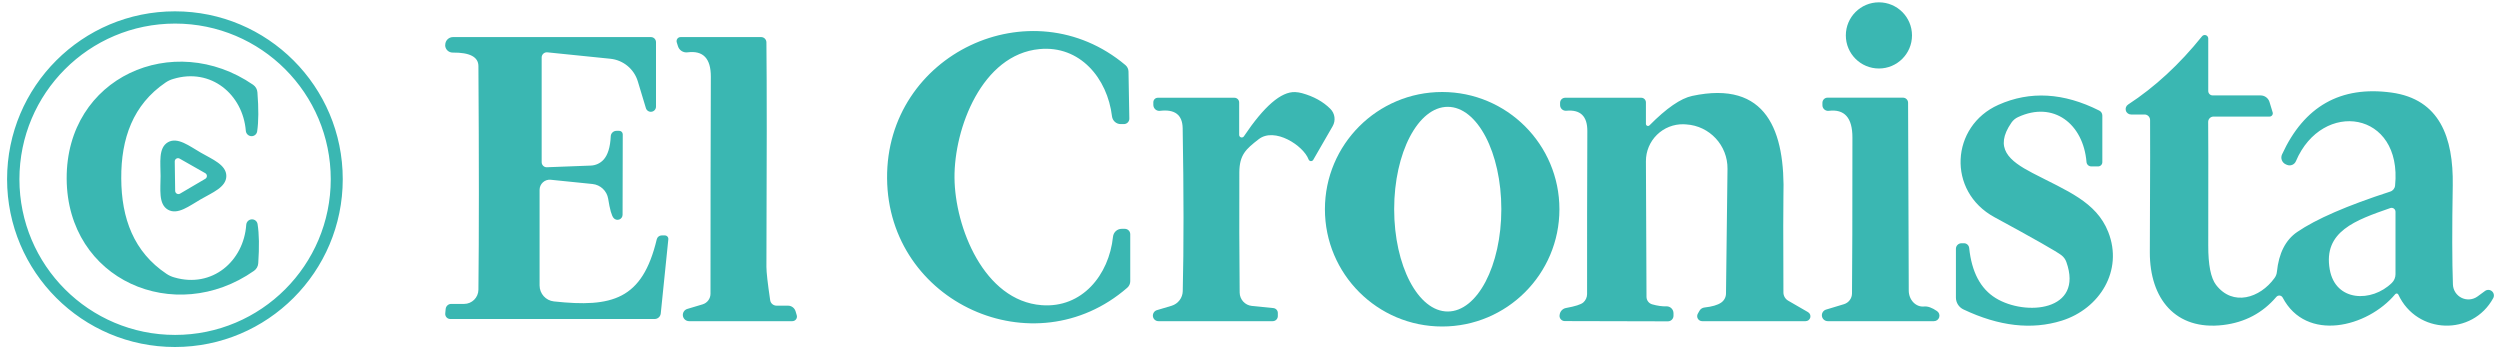
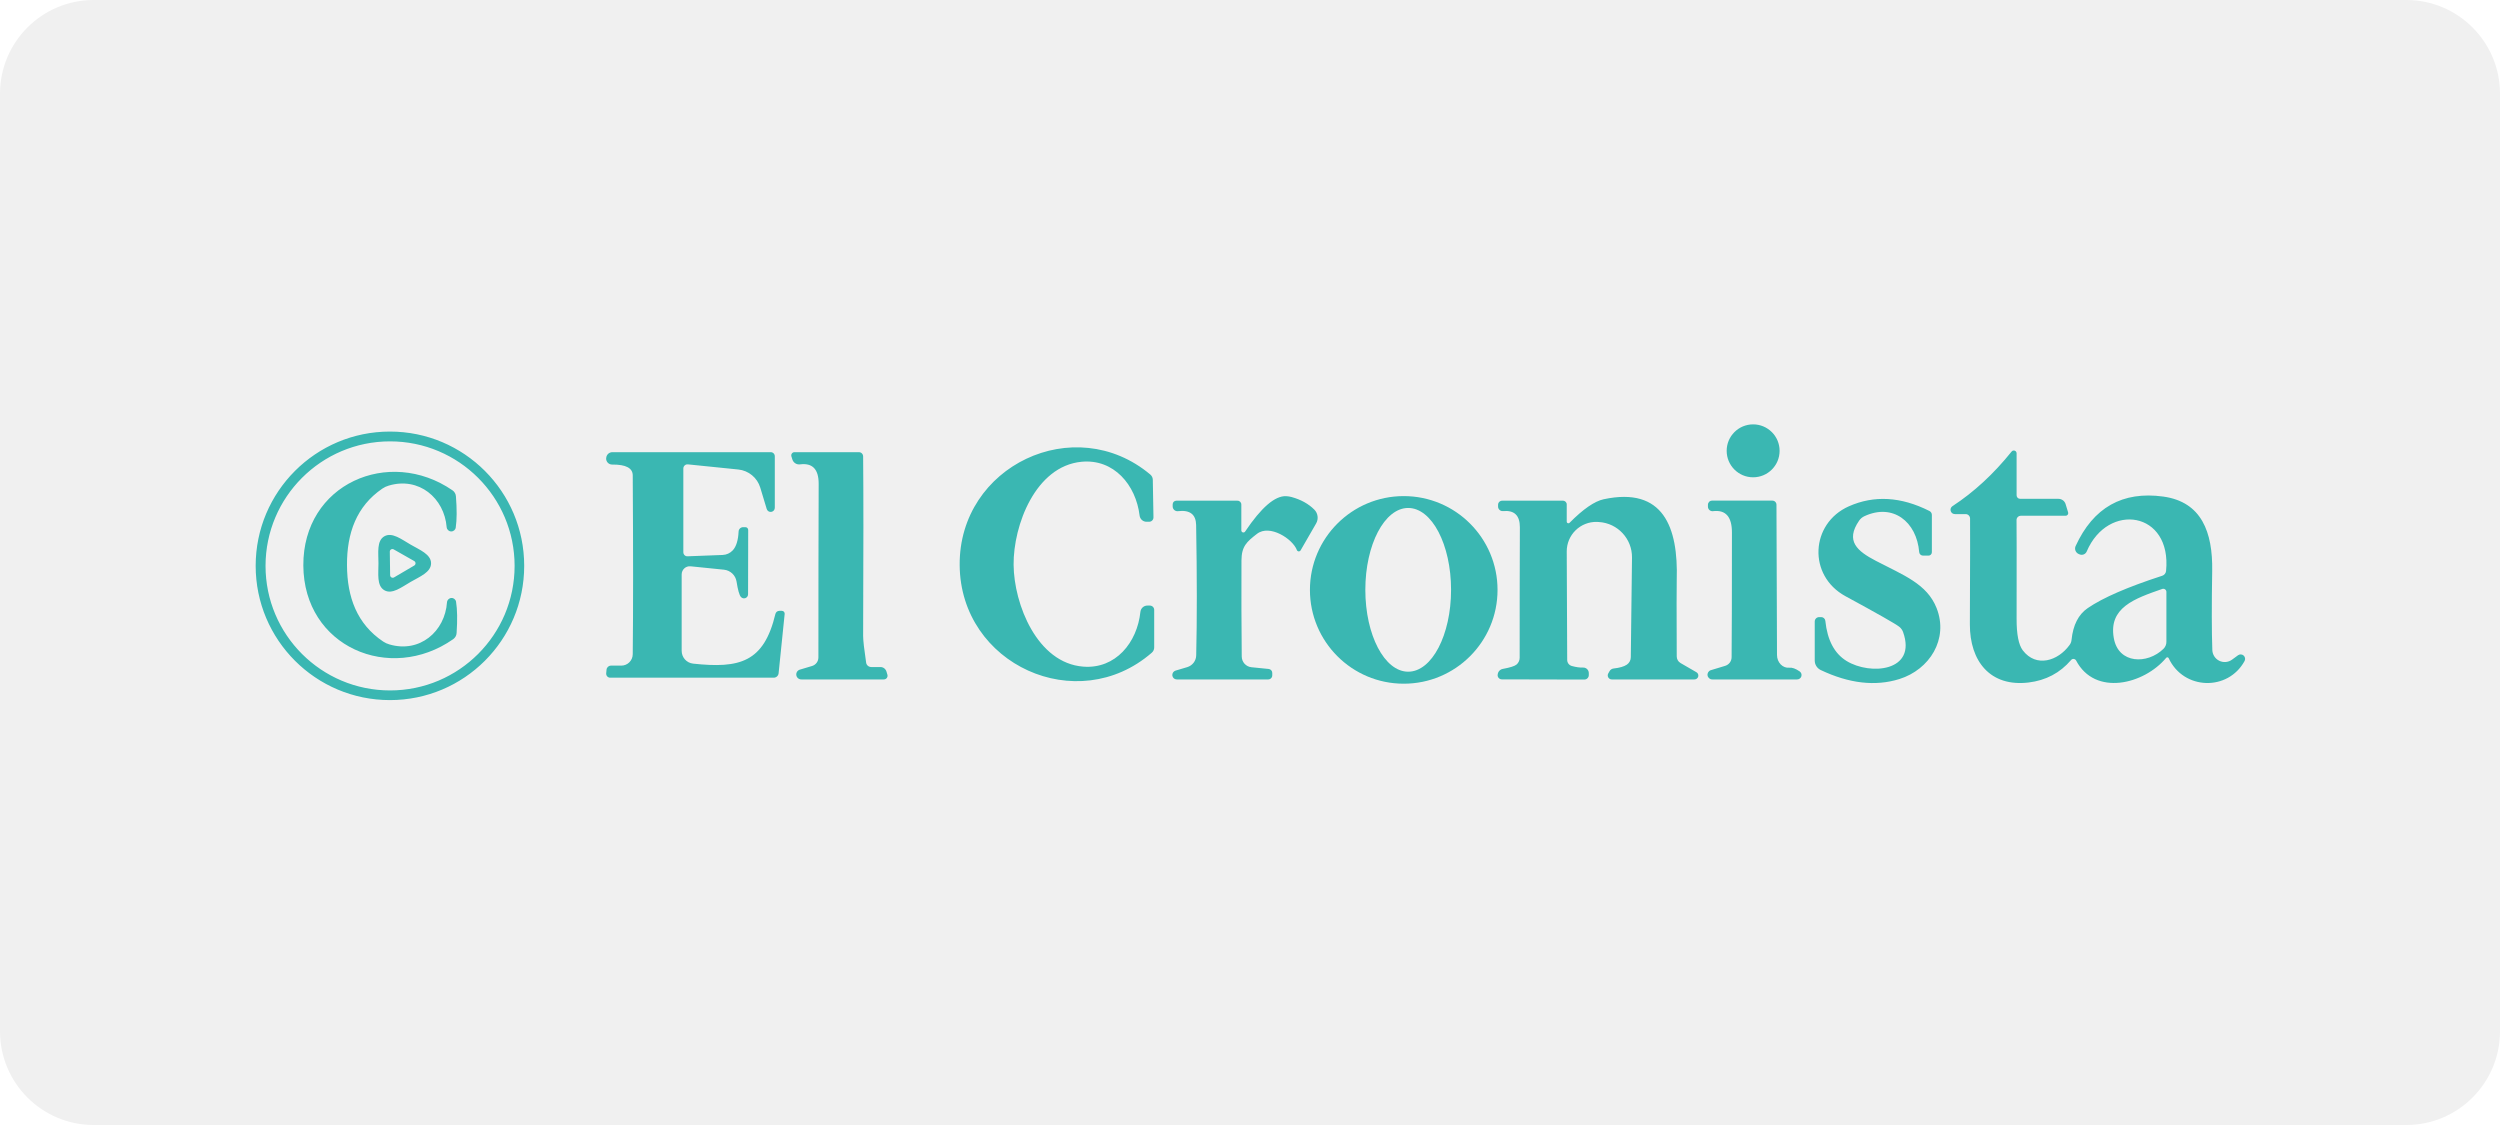
- <svg xmlns="http://www.w3.org/2000/svg" viewBox="0 0 300 42">
-   <circle fill="#3ab7b2" cx="225.47" cy="4.25" r="3.97">
+ <svg xmlns="http://www.w3.org/2000/svg" viewBox="0 0 160 72">
+   <rect width="160" height="72" rx="6" fill="#f0f0f0" />
+   <svg x="16" y="12" width="128" height="48" viewBox="0 0 300 42">
+     <circle fill="#3ab7b2" cx="225.47" cy="4.25" r="3.97">
    </circle>
-   <path fill="#3ab7b2" d="M41.13 21.5a20.14 20.14 0 0 1-20.14 20.14A20.14 20.14 0 0 1 .85 21.5 20.14 20.14 0 0 1 20.99 1.36 20.14 20.14 0 0 1 41.13 21.5m-1.44.01A18.68 18.68 0 0 0 21.01 2.83 18.68 18.68 0 0 0 2.33 21.51a18.68 18.68 0 0 0 18.68 18.68 18.68 18.68 0 0 0 18.68-18.68m74.85-.17c.05 5.92 3.53 14.75 10.45 15.28 4.85.38 8.09-3.61 8.57-8.21a1.06 1.04-86.9 0 1 1.04-.95h.38a.65.65 0 0 1 .65.65v5.64a1.05 1.02-20.9 0 1-.36.78c-11.18 9.72-28.7 1.79-28.82-13.12-.13-14.92 17.26-23.13 28.6-13.6a1.05 1.02 19.9 0 1 .37.78l.1 5.64a.65.65 0 0 1-.64.66h-.38a1.06 1.04 86 0 1-1.06-.93c-.55-4.59-3.86-8.53-8.7-8.07-6.92.65-10.25 9.53-10.2 15.45m158.62 14.29q-2.48 2.9-6.37 3.37c-5.75.69-8.83-3.18-8.81-8.74q.06-14.82.03-15.87a.67.66 89.1 0 0-.66-.65h-1.61a.65.65 0 0 1-.36-1.2q4.82-3.15 8.86-8.18a.42.42 0 0 1 .75.26v6.3a.53.53 0 0 0 .53.53h5.75a1.12 1.11-8.4 0 1 1.07.79l.38 1.25a.39.39 0 0 1-.38.5h-6.72a.64.64 0 0 0-.64.66q.03.78.01 14.8-.01 3.49.93 4.73c2.01 2.63 5.28 1.59 7.01-.8a1.51 1.48 66.8 0 0 .3-.77q.34-3.34 2.43-4.77 3.4-2.33 11.17-4.85a.84.83-6.4 0 0 .58-.72c.9-8.97-8.74-10.37-11.9-2.93a.82.82 0 0 1-1.08.44l-.12-.05a.9.89 23.8 0 1-.47-1.19q3.98-8.69 13.15-7.43c5.76.8 7.43 5.35 7.34 11.14q-.13 7.77.02 11.89a1.86 1.86 0 0 0 2.96 1.43l.9-.66a.67.67 0 0 1 .98.86c-2.49 4.57-9.16 4.38-11.39-.42a.22.22 0 0 0-.37-.05c-3.36 4.01-10.68 5.79-13.51.41a.46.46 0 0 0-.76-.08m13.67-10.66c-4.16 1.45-8.07 2.8-7.26 7.37.69 3.9 5.05 3.96 7.45 1.61a1.46 1.45-22.4 0 0 .44-1.04v-7.5a.47.47 0 0 0-.63-.44M78.56 38.28H54.03a.61.6-87 0 1-.6-.67l.05-.54a.67.66-87.1 0 1 .66-.6h1.55a1.72 1.72 0 0 0 1.72-1.7q.11-9.78 0-26.84-.01-1.65-3.08-1.62a.9.89 0 0 1-.91-.9l.01-.04a.93.93 0 0 1 .93-.92h23.75a.61.61 0 0 1 .61.61v7.71a.62.62 0 0 1-1.22.18l-.96-3.18a3.85 3.85 0 0 0-3.3-2.72l-7.56-.77a.62.62 0 0 0-.68.62v12.56a.61.6 89.1 0 0 .62.61l5.27-.2a2.19 2.18-69.5 0 0 1.53-.7q.78-.85.87-2.82a.69.68 1.3 0 1 .69-.65h.33a.42.42 0 0 1 .42.42l-.02 9.64a.61.61 0 0 1-1.07.41q-.36-.4-.66-2.32a2.13 2.12-1.6 0 0-1.88-1.77l-5.02-.51a1.22 1.21-87.2 0 0-1.33 1.21v11.47a1.93 1.92-87 0 0 1.72 1.92c6.99.75 10.61-.2 12.34-7.45a.61.61 0 0 1 .59-.47h.38a.42.42 0 0 1 .42.46l-.91 8.91a.74.73-87 0 1-.73.66m13.41-33.2q.08 7.85 0 26.94 0 .97.45 4a.78.76-3.8 0 0 .77.66h1.38a.95.94 81.7 0 1 .9.68l.14.47a.55.55 0 0 1-.53.71H82.7a.75.75 0 0 1-.22-1.47l1.84-.55a1.33 1.33 0 0 0 .94-1.27q0-15.17.04-26.05.01-3.28-2.79-2.92a1.06 1.06 0 0 1-1.16-.75l-.14-.45a.49.48 81.5 0 1 .46-.63h9.67a.64.63 89.5 0 1 .63.63">
+     <path fill="#3ab7b2" d="M41.13 21.5a20.14 20.14 0 0 1-20.14 20.14A20.14 20.14 0 0 1 .85 21.5 20.14 20.14 0 0 1 20.99 1.36 20.14 20.14 0 0 1 41.13 21.5m-1.44.01A18.68 18.68 0 0 0 21.01 2.83 18.68 18.68 0 0 0 2.33 21.51a18.68 18.68 0 0 0 18.68 18.68 18.68 18.68 0 0 0 18.68-18.68m74.85-.17c.05 5.92 3.53 14.75 10.45 15.28 4.85.38 8.09-3.61 8.57-8.21a1.06 1.04-86.9 0 1 1.04-.95h.38a.65.65 0 0 1 .65.65v5.64a1.05 1.02-20.9 0 1-.36.78c-11.18 9.72-28.7 1.79-28.82-13.12-.13-14.92 17.26-23.13 28.6-13.6a1.05 1.02 19.9 0 1 .37.78l.1 5.64a.65.65 0 0 1-.64.66h-.38a1.06 1.04 86 0 1-1.06-.93c-.55-4.59-3.86-8.53-8.7-8.07-6.92.65-10.25 9.53-10.2 15.45m158.62 14.29q-2.48 2.9-6.37 3.37c-5.75.69-8.83-3.18-8.81-8.74q.06-14.82.03-15.87a.67.66 89.1 0 0-.66-.65h-1.61a.65.65 0 0 1-.36-1.2q4.82-3.15 8.86-8.18a.42.42 0 0 1 .75.26v6.3a.53.53 0 0 0 .53.53h5.75a1.12 1.11-8.4 0 1 1.07.79l.38 1.25a.39.39 0 0 1-.38.5h-6.72a.64.64 0 0 0-.64.66q.03.78.01 14.8-.01 3.49.93 4.73c2.01 2.63 5.28 1.59 7.01-.8a1.51 1.48 66.8 0 0 .3-.77q.34-3.34 2.43-4.77 3.4-2.33 11.17-4.85a.84.83-6.4 0 0 .58-.72c.9-8.97-8.74-10.37-11.9-2.93a.82.82 0 0 1-1.08.44l-.12-.05a.9.89 23.8 0 1-.47-1.19q3.98-8.69 13.15-7.43c5.76.8 7.43 5.35 7.34 11.14q-.13 7.77.02 11.89a1.86 1.86 0 0 0 2.96 1.43l.9-.66a.67.67 0 0 1 .98.86c-2.49 4.57-9.16 4.38-11.39-.42a.22.22 0 0 0-.37-.05c-3.36 4.01-10.68 5.79-13.51.41a.46.46 0 0 0-.76-.08m13.67-10.66c-4.16 1.45-8.07 2.8-7.26 7.37.69 3.9 5.05 3.96 7.45 1.61a1.46 1.45-22.4 0 0 .44-1.04v-7.5a.47.47 0 0 0-.63-.44M78.56 38.28H54.03a.61.6-87 0 1-.6-.67l.05-.54a.67.66-87.1 0 1 .66-.6h1.55a1.72 1.72 0 0 0 1.72-1.7q.11-9.78 0-26.84-.01-1.65-3.08-1.62a.9.89 0 0 1-.91-.9l.01-.04a.93.93 0 0 1 .93-.92h23.75a.61.61 0 0 1 .61.61v7.71a.62.62 0 0 1-1.22.18l-.96-3.18a3.85 3.85 0 0 0-3.3-2.72l-7.56-.77a.62.62 0 0 0-.68.62v12.56a.61.6 89.1 0 0 .62.61l5.27-.2a2.19 2.18-69.5 0 0 1.53-.7q.78-.85.87-2.82a.69.68 1.3 0 1 .69-.65h.33a.42.42 0 0 1 .42.42l-.02 9.64a.61.61 0 0 1-1.07.41q-.36-.4-.66-2.32a2.13 2.12-1.6 0 0-1.88-1.77l-5.02-.51a1.22 1.21-87.2 0 0-1.33 1.21v11.47a1.93 1.92-87 0 0 1.72 1.92c6.99.75 10.61-.2 12.34-7.45a.61.61 0 0 1 .59-.47h.38a.42.42 0 0 1 .42.46l-.91 8.91a.74.73-87 0 1-.73.66m13.41-33.2q.08 7.85 0 26.94 0 .97.45 4a.78.76-3.8 0 0 .77.66h1.38a.95.94 81.7 0 1 .9.68l.14.47a.55.55 0 0 1-.53.71H82.7a.75.75 0 0 1-.22-1.47l1.84-.55a1.33 1.33 0 0 0 .94-1.27q0-15.17.04-26.05.01-3.28-2.79-2.92a1.06 1.06 0 0 1-1.16-.75l-.14-.45a.49.48 81.5 0 1 .46-.63h9.67a.64.63 89.5 0 1 .63.63">
    </path>
-   <path fill="#3ab7b2" d="M14.55 21.41c.02 4.81 1.51 8.83 5.43 11.45a3.22 3.12-19.4 0 0 .94.43c4.53 1.33 8.33-1.94 8.63-6.33a.69.68-47.5 0 1 1.36-.06q.28 1.74.08 4.68a1.21 1.19-16.3 0 1-.51.92C20.99 39.15 8.06 33.65 8 21.44S20.82 3.61 30.37 10.17a1.21 1.19 15.7 0 1 .52.91q.23 2.94-.03 4.68a.69.68 46.9 0 1-1.36-.05c-.35-4.38-4.18-7.61-8.7-6.24a3.22 3.12 18.9 0 0-.94.44c-3.89 2.65-5.34 6.69-5.31 11.5M148.7 16.2a.31.31 0 0 0 .56.17q3.64-5.43 6.16-5.32a3.87 3.64-34.2 0 1 .82.13q2.1.58 3.4 1.88a1.72 1.72 0 0 1 .28 2.08l-2.33 4.04a.31.31 0 0 1-.56-.05c-.62-1.66-4.07-3.91-5.98-2.43-1.54 1.19-2.32 1.87-2.33 4q-.03 7.18.04 14.41a1.63 1.62-87.6 0 0 1.46 1.6l2.59.26a.6.59 3.3 0 1 .53.59v.37a.61.61 0 0 1-.61.61h-13.72a.68.67-53.3 0 1-.19-1.32l1.78-.53a1.89 1.87-8 0 0 1.33-1.75q.19-7.98-.01-19.57-.05-2.39-2.72-2.07a.72.71 86.5 0 1-.8-.71v-.32a.54.54 0 0 1 .54-.54h9.19a.57.57 0 0 1 .57.57z">
+     <path fill="#3ab7b2" d="M14.55 21.41c.02 4.81 1.51 8.83 5.43 11.45a3.22 3.12-19.4 0 0 .94.43c4.53 1.33 8.33-1.94 8.63-6.33a.69.68-47.5 0 1 1.36-.06q.28 1.74.08 4.68a1.21 1.19-16.3 0 1-.51.92C20.99 39.15 8.06 33.65 8 21.44S20.82 3.61 30.37 10.17a1.21 1.19 15.7 0 1 .52.91q.23 2.94-.03 4.68a.69.68 46.9 0 1-1.36-.05c-.35-4.38-4.18-7.61-8.7-6.24a3.22 3.12 18.9 0 0-.94.44c-3.89 2.65-5.34 6.69-5.31 11.5M148.7 16.2a.31.31 0 0 0 .56.17q3.64-5.43 6.16-5.32a3.87 3.64-34.2 0 1 .82.13q2.1.58 3.4 1.88a1.72 1.72 0 0 1 .28 2.08l-2.33 4.04a.31.31 0 0 1-.56-.05c-.62-1.66-4.07-3.91-5.98-2.43-1.54 1.19-2.32 1.87-2.33 4q-.03 7.18.04 14.41a1.63 1.62-87.6 0 0 1.46 1.6l2.59.26a.6.59 3.3 0 1 .53.59v.37a.61.61 0 0 1-.61.61h-13.72a.68.67-53.3 0 1-.19-1.32l1.78-.53a1.89 1.87-8 0 0 1.33-1.75q.19-7.98-.01-19.57-.05-2.39-2.72-2.07a.72.71 86.5 0 1-.8-.71v-.32a.54.54 0 0 1 .54-.54h9.19a.57.57 0 0 1 .57.57z">
    </path>
-   <path fill="#3ab7b2" d="M187.13 25.11a14.07 14.07 0 0 1-14.07 14.07 14.07 14.07 0 0 1-14.07-14.07 14.07 14.07 0 0 1 14.07-14.07 14.07 14.07 0 0 1 14.07 14.07m-13.4-12.29a12.28 6.43-90 0 0-6.43 12.28 12.28 6.43-90 0 0 6.43 12.28 12.28 6.43-90 0 0 6.43-12.28 12.28 6.43-90 0 0-6.43-12.28">
+     <path fill="#3ab7b2" d="M187.13 25.11a14.07 14.07 0 0 1-14.07 14.07 14.07 14.07 0 0 1-14.07-14.07 14.07 14.07 0 0 1 14.07-14.07 14.07 14.07 0 0 1 14.07 14.07m-13.4-12.29a12.28 6.43-90 0 0-6.43 12.28 12.28 6.43-90 0 0 6.43 12.28 12.28 6.43-90 0 0 6.43-12.28 12.28 6.43-90 0 0-6.43-12.28">
    </path>
-   <path fill="#3ab7b2" d="M197.94 15.04q3.06-3.09 5.12-3.53c8.95-1.91 11.19 4.21 10.95 12.07q-.04 1.34 0 11.51a1.14 1.14 0 0 0 .57.99l2.37 1.37a.58.58 0 0 1-.29 1.09h-12.4a.6.6 0 0 1-.52-.9l.2-.35a.78.78 0 0 1 .6-.39q1.36-.15 1.99-.58a1.35 1.32-17.4 0 0 .59-1.1l.18-14.96a5.28 5.28 0 0 0-4.95-5.33l-.32-.02a4.42 4.42 0 0 0-4.52 4.44l.07 16.27a.94.93-82.2 0 0 .68.9q.96.27 1.71.24a.83.82 89 0 1 .85.83v.3a.67.67 0 0 1-.67.67l-12.38-.03a.63.62 4 0 1-.62-.71l.01-.06a.94.93 88.8 0 1 .76-.8q1.65-.3 2.07-.66a1.34 1.34 0 0 0 .46-1.01q-.01-9.58.03-19.57.01-2.67-2.52-2.43a.69.68-2.7 0 1-.75-.68v-.27a.61.61 0 0 1 .61-.61h9.13a.56.56 0 0 1 .56.56v2.57a.25.25 0 0 0 .43.18m38.36 14.71q.45 4.34 3.18 6.02c3.56 2.19 10.6 1.59 8.48-4.34a1.77 1.76-80.9 0 0-.56-.78q-.83-.66-8.07-4.59c-5.72-3.11-5.25-10.93.48-13.48q5.69-2.54 12.1.69a.66.66 0 0 1 .37.59v5.6a.51.51 0 0 1-.51.51h-.81a.58.57-2.1 0 1-.58-.53c-.38-4.57-3.95-7.37-8.21-5.39a1.97 1.9-84 0 0-.8.67c-2.11 3.06-.29 4.57 2.53 6.04 4.1 2.14 7.65 3.43 9.09 7.08 1.83 4.65-1.05 9.22-5.58 10.64q-5.4 1.69-11.8-1.35a1.58 1.57 12.9 0 1-.9-1.42v-5.86a.67.66 0 0 1 .67-.66h.3a.63.62 86.9 0 1 .62.56M219.45 13.3a.68.68 0 0 1-.76-.68v-.28a.62.61-90 0 1 .61-.62h9.06a.61.61 0 0 1 .61.61q.01.62.08 22.54a1.9 1.67 87.4 0 0 1.84 1.91q.65-.07 1.55.55a.66.66 0 0 1-.37 1.21h-12.73a.71.71 0 0 1-.21-1.39l2.15-.65a1.36 1.35-8.2 0 0 .96-1.28q.05-4.73.05-18.73 0-3.54-2.84-3.19M24.1 18.32c1.36.79 3.06 1.45 3.06 2.8s-1.7 2-3.06 2.79c-1.36.78-2.78 1.93-3.95 1.25-1.16-.67-.88-2.47-.88-4.04 0-1.58-.29-3.37.88-4.05 1.17-.67 2.59.47 3.95 1.25m-3.08 4.59a.39.39 0 0 0 .58.33l3.03-1.78a.39.39 0 0 0 0-.68l-3.08-1.75a.39.39 0 0 0-.58.34z">
+     <path fill="#3ab7b2" d="M197.94 15.04q3.06-3.09 5.12-3.53c8.95-1.91 11.19 4.21 10.95 12.07q-.04 1.34 0 11.51a1.14 1.14 0 0 0 .57.99l2.37 1.37a.58.58 0 0 1-.29 1.09h-12.4a.6.6 0 0 1-.52-.9l.2-.35a.78.78 0 0 1 .6-.39q1.36-.15 1.99-.58a1.35 1.32-17.4 0 0 .59-1.1l.18-14.96a5.28 5.28 0 0 0-4.95-5.33l-.32-.02a4.42 4.42 0 0 0-4.52 4.44l.07 16.27a.94.93-82.2 0 0 .68.9q.96.27 1.71.24a.83.82 89 0 1 .85.83v.3a.67.67 0 0 1-.67.67l-12.38-.03a.63.62 4 0 1-.62-.71l.01-.06a.94.93 88.8 0 1 .76-.8q1.65-.3 2.07-.66a1.34 1.34 0 0 0 .46-1.01q-.01-9.58.03-19.57.01-2.67-2.52-2.43a.69.68-2.7 0 1-.75-.68v-.27a.61.61 0 0 1 .61-.61h9.13a.56.56 0 0 1 .56.56v2.57a.25.25 0 0 0 .43.18m38.36 14.71q.45 4.34 3.18 6.02c3.56 2.19 10.6 1.59 8.48-4.34a1.77 1.76-80.9 0 0-.56-.78q-.83-.66-8.07-4.59c-5.72-3.11-5.25-10.93.48-13.48q5.69-2.54 12.1.69a.66.66 0 0 1 .37.59v5.6a.51.51 0 0 1-.51.51h-.81a.58.57-2.1 0 1-.58-.53c-.38-4.57-3.95-7.37-8.21-5.39a1.97 1.9-84 0 0-.8.67c-2.11 3.06-.29 4.57 2.53 6.04 4.1 2.14 7.65 3.43 9.09 7.08 1.83 4.65-1.05 9.22-5.58 10.64q-5.4 1.69-11.8-1.35a1.58 1.57 12.9 0 1-.9-1.42v-5.86a.67.66 0 0 1 .67-.66h.3a.63.62 86.9 0 1 .62.56M219.45 13.3a.68.68 0 0 1-.76-.68v-.28a.62.61-90 0 1 .61-.62h9.06a.61.61 0 0 1 .61.61q.01.62.08 22.54a1.9 1.67 87.4 0 0 1.84 1.91q.65-.07 1.55.55a.66.66 0 0 1-.37 1.21h-12.73a.71.71 0 0 1-.21-1.39l2.15-.65a1.36 1.35-8.2 0 0 .96-1.28q.05-4.73.05-18.73 0-3.54-2.84-3.19M24.1 18.32c1.36.79 3.06 1.45 3.06 2.8s-1.7 2-3.06 2.79c-1.36.78-2.78 1.93-3.95 1.25-1.16-.67-.88-2.47-.88-4.04 0-1.58-.29-3.37.88-4.05 1.17-.67 2.59.47 3.95 1.25m-3.08 4.59a.39.39 0 0 0 .58.33l3.03-1.78a.39.39 0 0 0 0-.68l-3.08-1.75a.39.39 0 0 0-.58.34z">
    </path>
+   </svg>
</svg>
